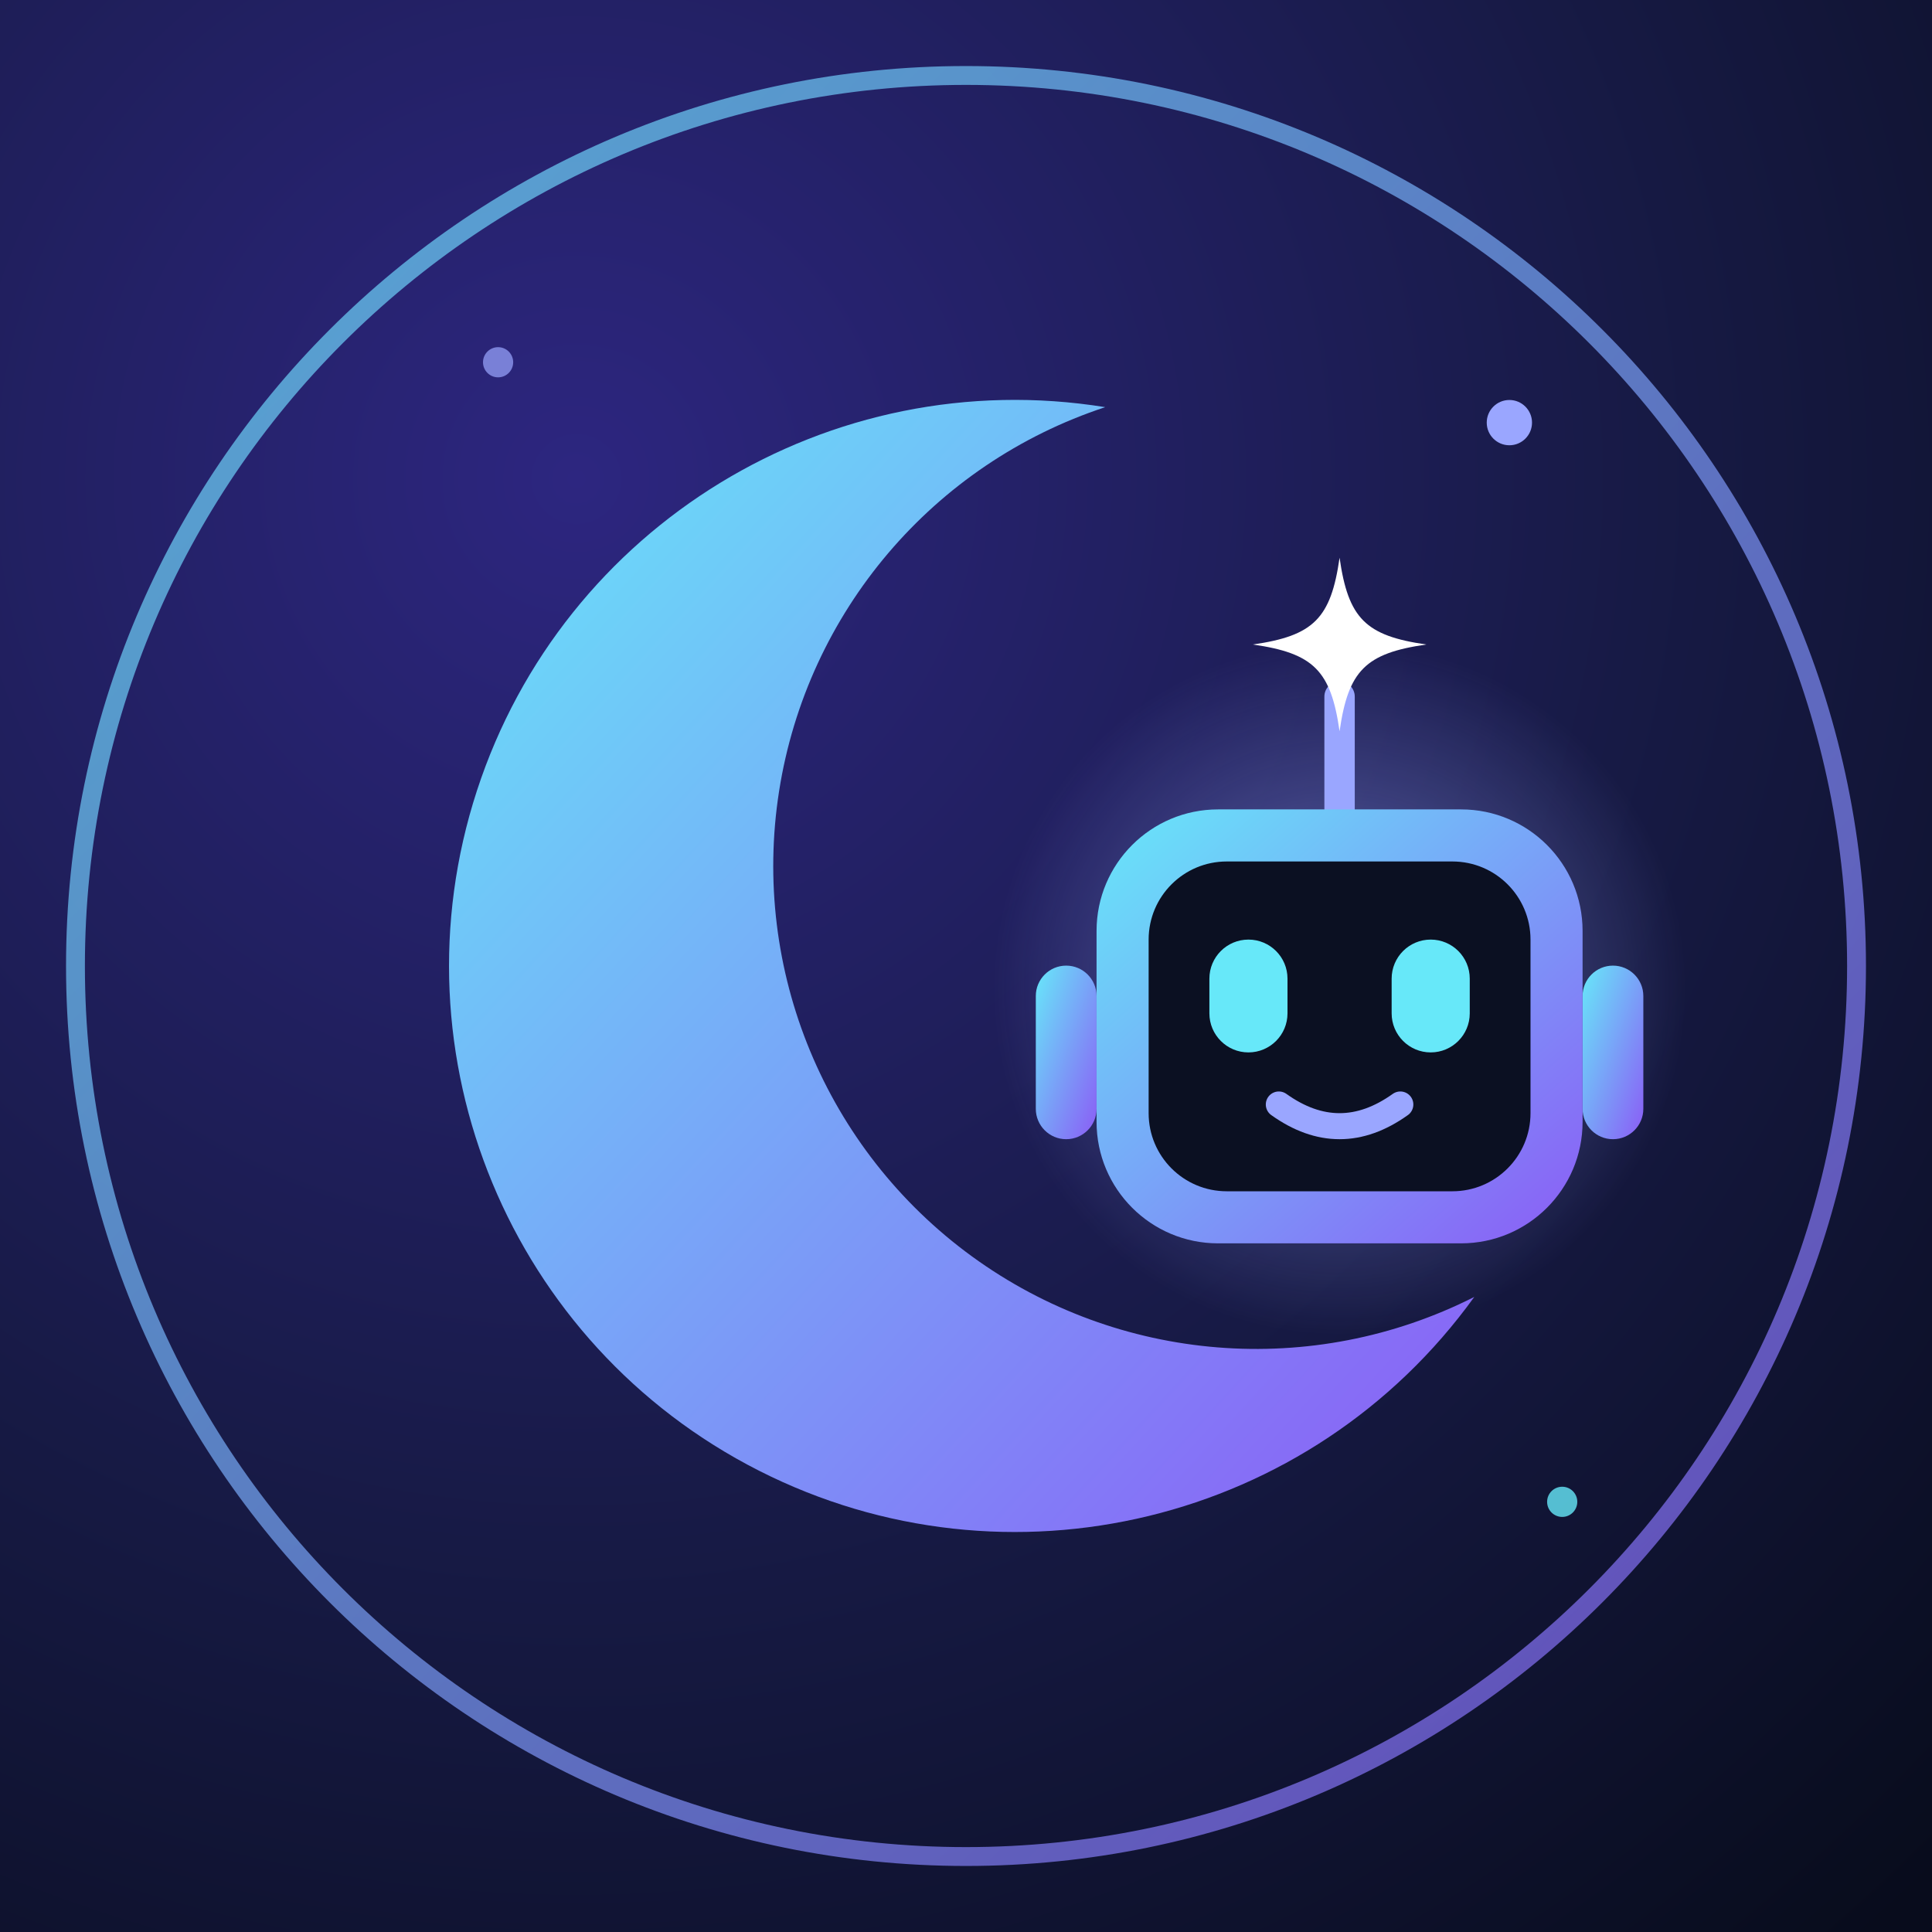
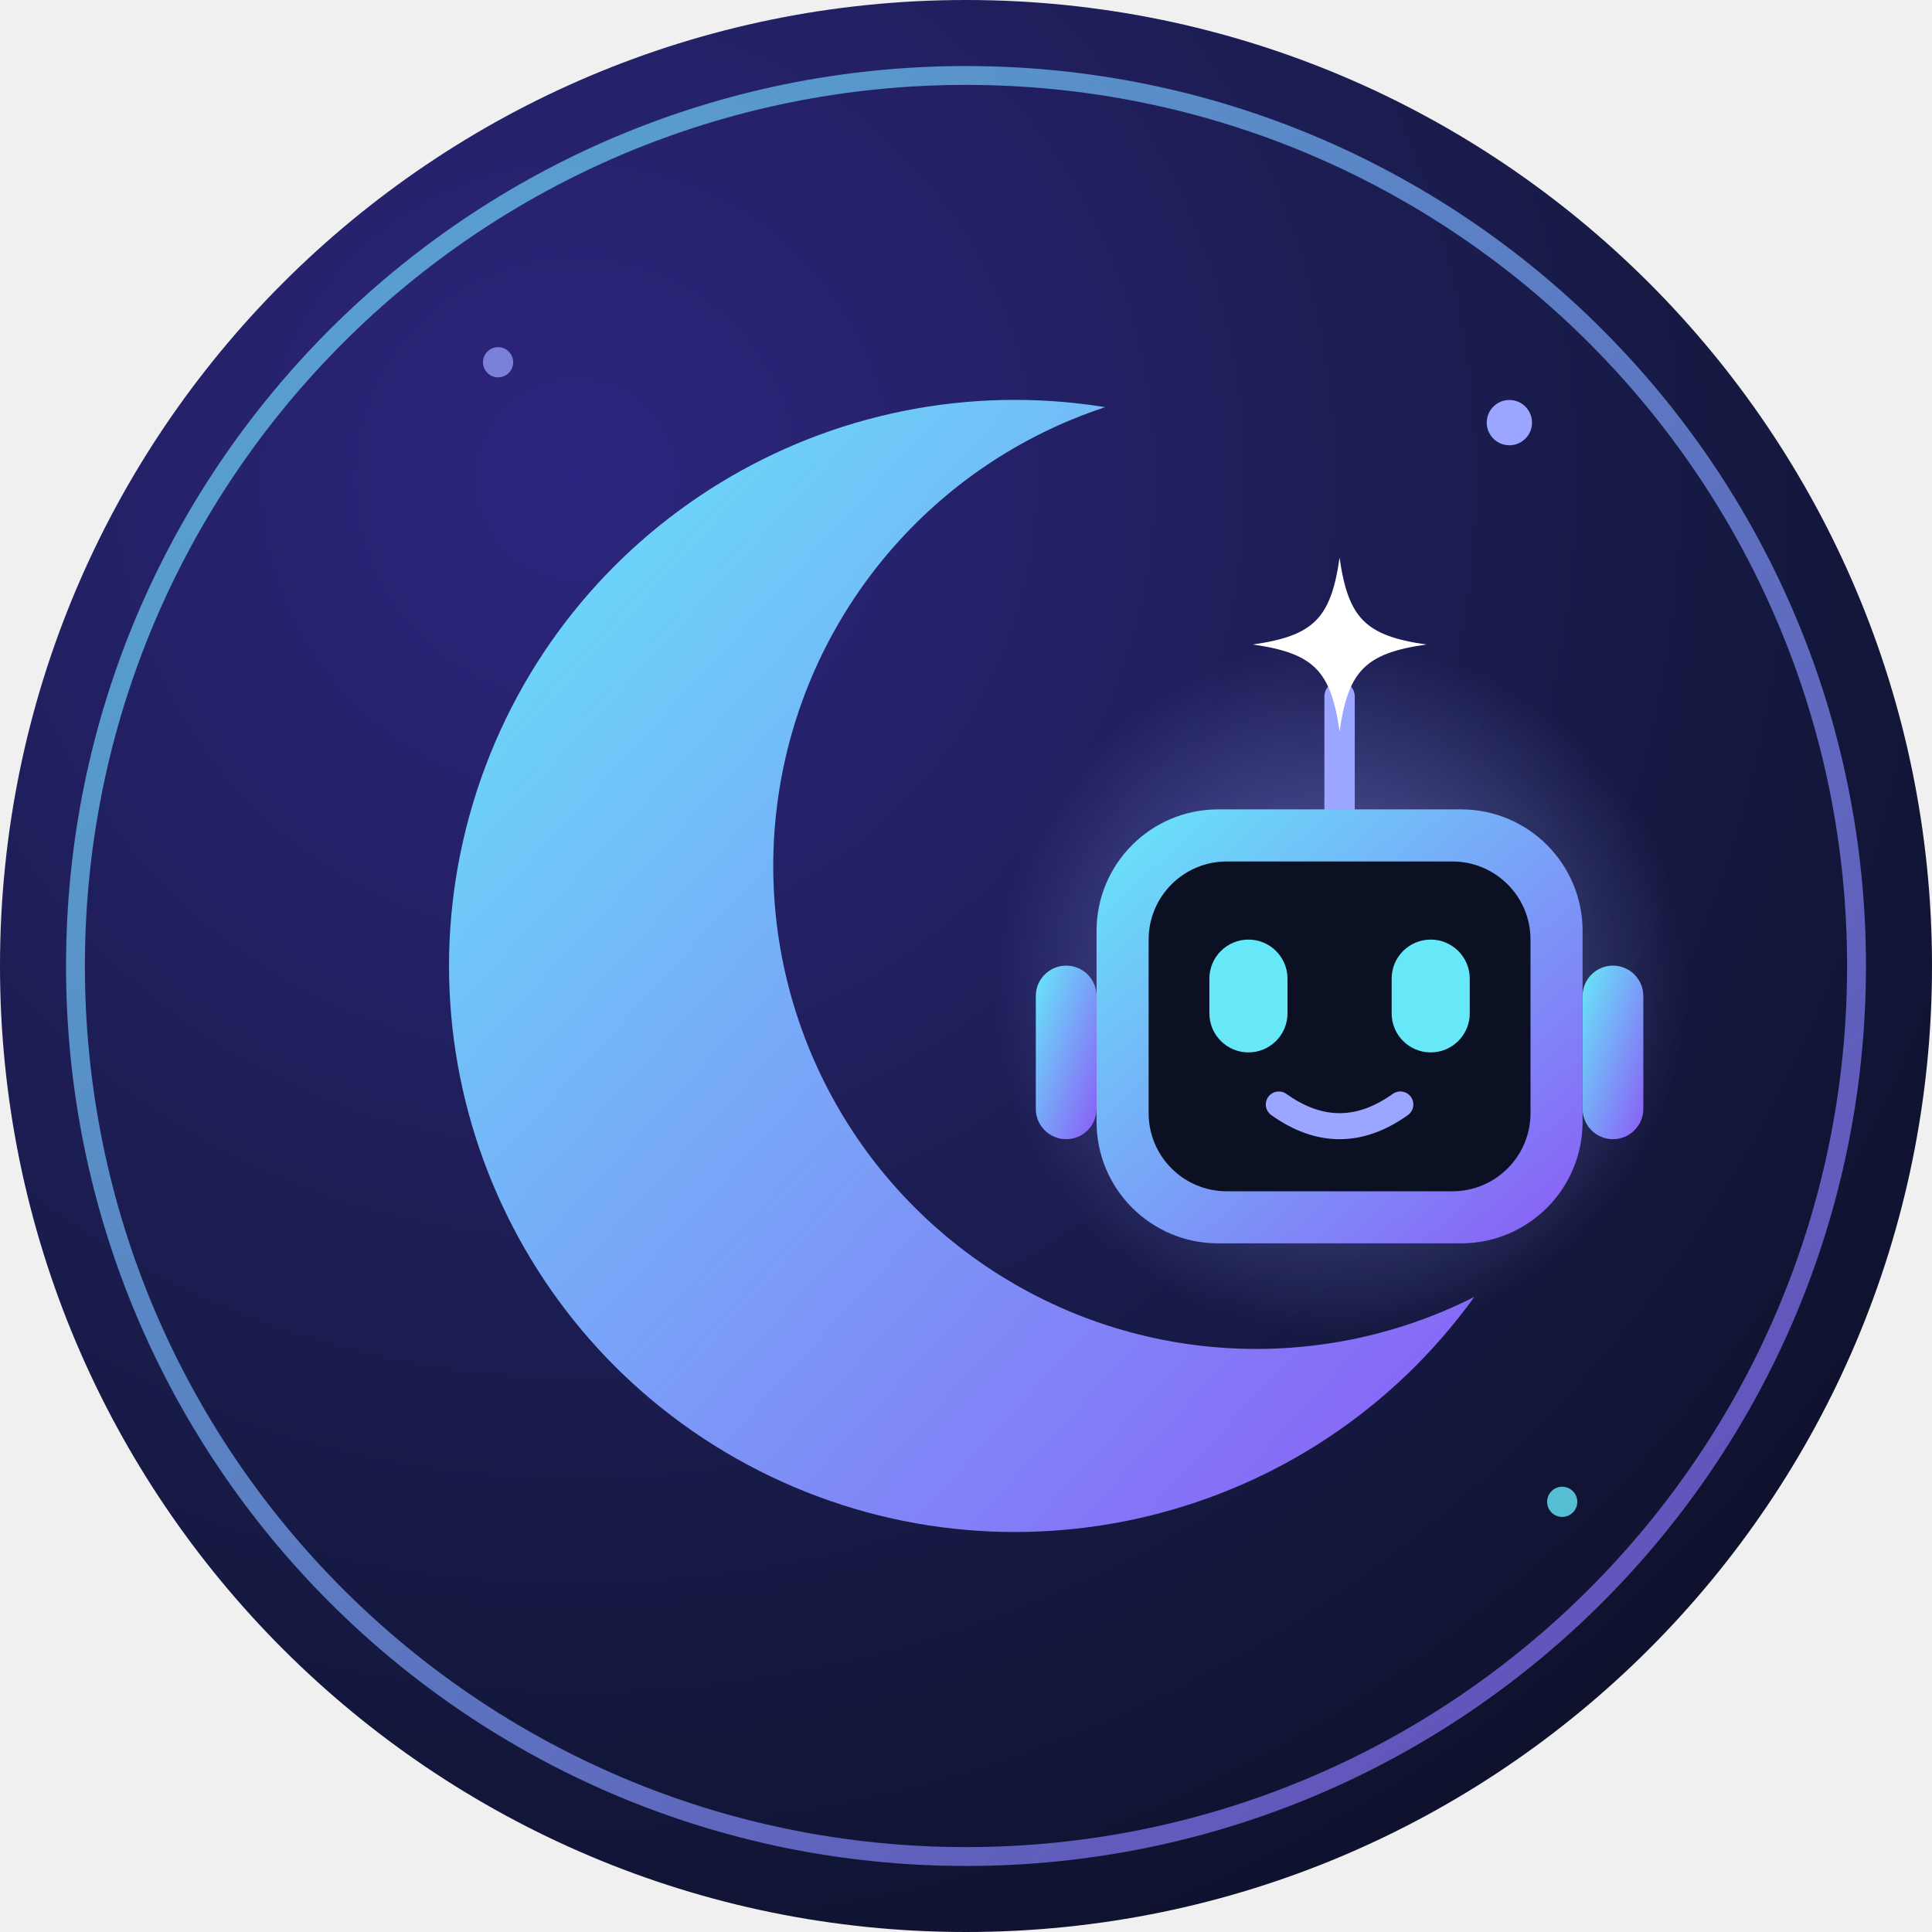
<svg xmlns="http://www.w3.org/2000/svg" viewBox="0 0 512 512">
  <defs>
+     <clipPath id="round">
+       <circle cx="256" cy="256" r="256" />
+     </clipPath>
    <radialGradient id="bg" cx=".3" cy=".25" r="1">
      <stop offset="0" stop-color="#2d2680" />
      <stop offset=".55" stop-color="#171a45" />
      <stop offset="1" stop-color="#080c1c" />
    </radialGradient>
    <linearGradient id="g" x1="0" y1="0" x2="1" y2="1">
      <stop offset="0" stop-color="#67e8f9" />
      <stop offset="1" stop-color="#8b5cf6" />
    </linearGradient>
    <radialGradient id="halo">
      <stop offset="0" stop-color="#9aa6ff" stop-opacity=".55" />
      <stop offset="1" stop-color="#9aa6ff" stop-opacity="0" />
    </radialGradient>
  </defs>
-   <rect width="512" height="512" fill="url(#bg)" />
-   <circle cx="256" cy="256" r="236" fill="none" stroke="url(#g)" stroke-width="5" opacity=".7" />
-   <g transform="translate(33,0)">
-     <path d="M259.9,107.9 A150,150 0 1 0 357.7,343.7 A128,128 0 1 1 259.9,107.9 Z" fill="url(#g)" />
-     <circle cx="322" cy="262" r="92" fill="url(#halo)" />
-     <g transform="translate(322,272) scale(1.15)">
-       <line x1="0" y1="-50" x2="0" y2="-76" stroke="#9aa6ff" stroke-width="7" stroke-linecap="round" />
-       <path transform="translate(0,-88)" d="M0,-20 C2,-6 6,-2 20,0 C6,2 2,6 0,20 C-2,6 -6,2 -20,0 C-6,-2 -2,-6 0,-20 Z" fill="#fff" />
-       <rect x="-70" y="-14" width="14" height="40" rx="7" fill="url(#g)" />
-       <rect x="56" y="-14" width="14" height="40" rx="7" fill="url(#g)" />
-       <rect x="-56" y="-50" width="112" height="100" rx="28" fill="url(#g)" />
-       <rect x="-44" y="-38" width="88" height="76" rx="18" fill="#0b1022" />
-       <rect x="-30" y="-20" width="18" height="26" rx="9" fill="#67e8f9" />
-       <rect x="12" y="-20" width="18" height="26" rx="9" fill="#67e8f9" />
-       <path d="M-14,18 Q0,28 14,18" fill="none" stroke="#9aa6ff" stroke-width="6" stroke-linecap="round" />
+   <g clip-path="url(#round)">
+     <rect width="512" height="512" fill="url(#bg)" />
+     <circle cx="256" cy="256" r="236" fill="none" stroke="url(#g)" stroke-width="5" opacity=".7" />
+     <g transform="translate(33,0)">
+       <path d="M259.9,107.9 A150,150 0 1 0 357.7,343.7 A128,128 0 1 1 259.9,107.9 Z" fill="url(#g)" />
+       <circle cx="322" cy="262" r="92" fill="url(#halo)" />
+       <g transform="translate(322,272) scale(1.15)">
+         <line x1="0" y1="-50" x2="0" y2="-76" stroke="#9aa6ff" stroke-width="7" stroke-linecap="round" />
+         <path transform="translate(0,-88)" d="M0,-20 C2,-6 6,-2 20,0 C6,2 2,6 0,20 C-2,6 -6,2 -20,0 C-6,-2 -2,-6 0,-20 Z" fill="#fff" />
+         <rect x="-70" y="-14" width="14" height="40" rx="7" fill="url(#g)" />
+         <rect x="56" y="-14" width="14" height="40" rx="7" fill="url(#g)" />
+         <rect x="-56" y="-50" width="112" height="100" rx="28" fill="url(#g)" />
+         <rect x="-44" y="-38" width="88" height="76" rx="18" fill="#0b1022" />
+         <rect x="-30" y="-20" width="18" height="26" rx="9" fill="#67e8f9" />
+         <rect x="12" y="-20" width="18" height="26" rx="9" fill="#67e8f9" />
+         <path d="M-14,18 Q0,28 14,18" fill="none" stroke="#9aa6ff" stroke-width="6" stroke-linecap="round" />
+       </g>
    </g>
+     <circle cx="400" cy="112" r="6" fill="#9aa6ff" />
+     <circle cx="132" cy="96" r="4" fill="#9aa6ff" opacity=".7" />
+     <circle cx="414" cy="398" r="4" fill="#67e8f9" opacity=".8" />
  </g>
-   <circle cx="400" cy="112" r="6" fill="#9aa6ff" />
-   <circle cx="132" cy="96" r="4" fill="#9aa6ff" opacity=".7" />
-   <circle cx="414" cy="398" r="4" fill="#67e8f9" opacity=".8" />
</svg>
